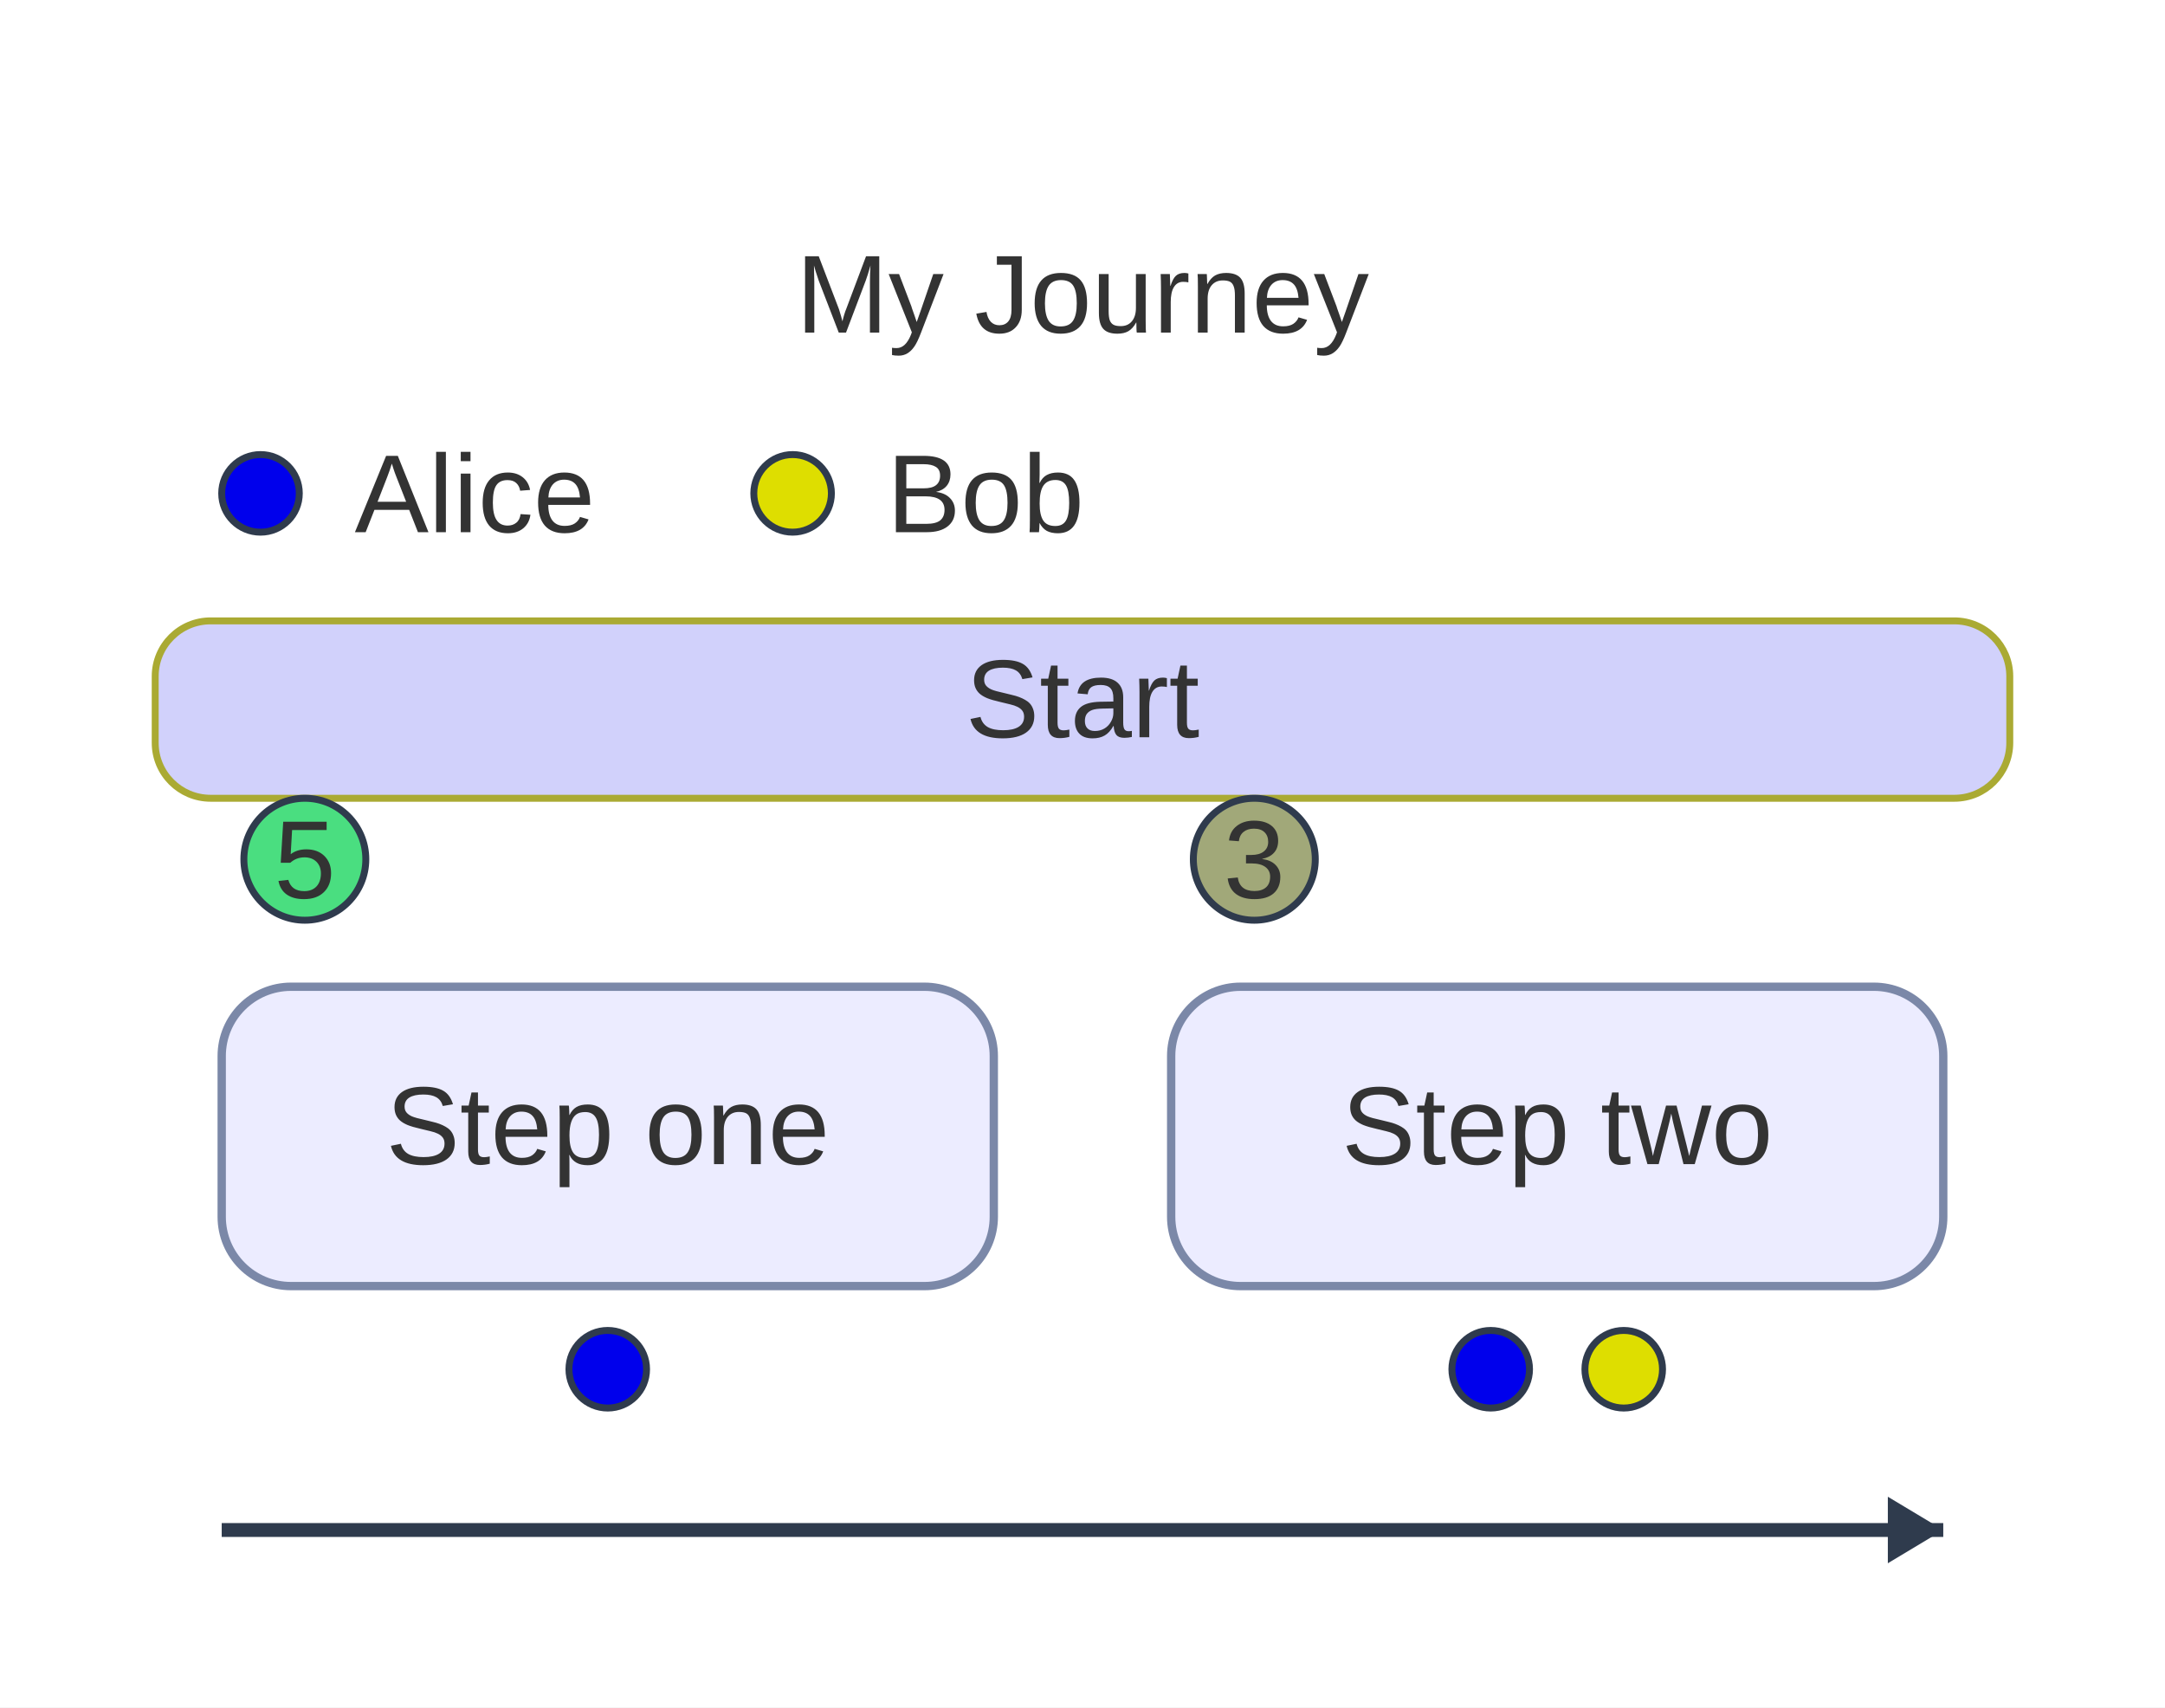
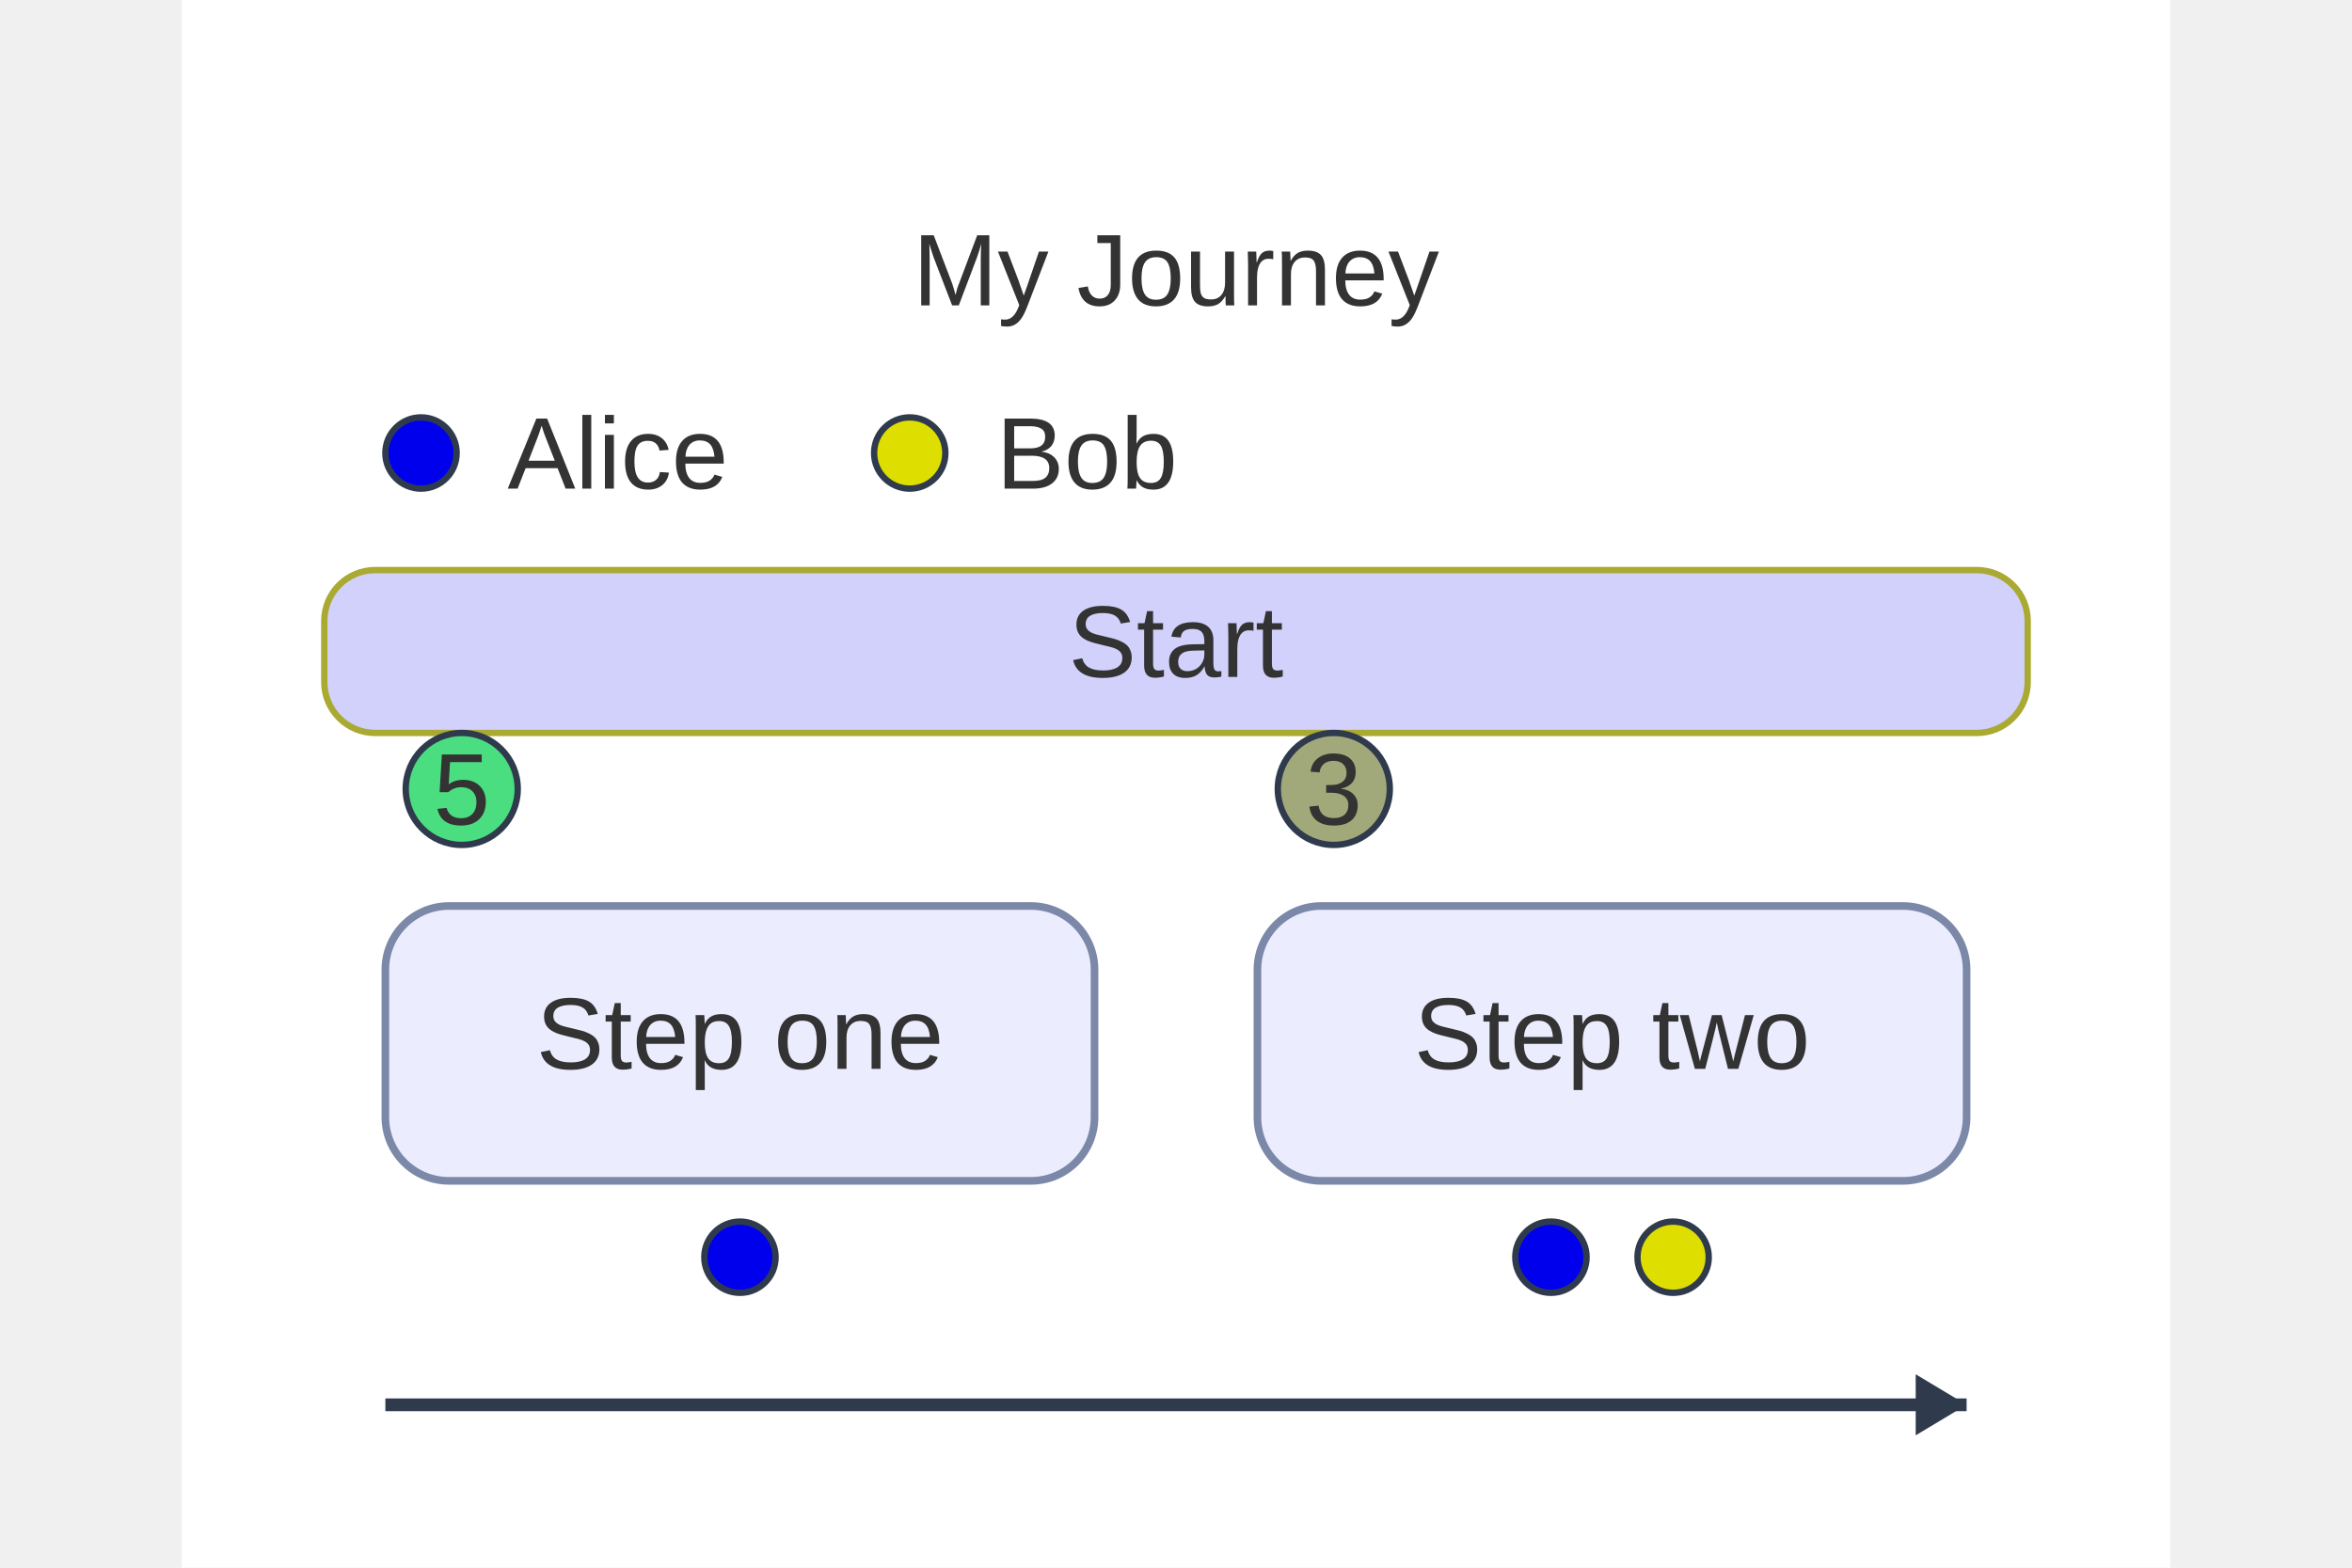
- <svg xmlns="http://www.w3.org/2000/svg" width="312.484" height="246.4" viewBox="0 0 312.484 246.4">
+ <svg xmlns="http://www.w3.org/2000/svg" width="1200" height="800" viewBox="0 0 312.484 246.4">
  <rect x="0" y="0" width="312.484" height="246.4" fill="#FFFFFF" />
  <defs>
    <marker id="arrow-0" viewBox="0 0 10 10" refX="5" refY="5" markerUnits="userSpaceOnUse" markerWidth="8" markerHeight="8" orient="auto">
      <path d="M 0 0 L 10 5 L 0 10 z" fill="#2F3B4D" stroke="#2F3B4D" stroke-width="1" stroke-dasharray="1,0" />
    </marker>
    <marker id="arrow-start-0" viewBox="0 0 10 10" refX="4.5" refY="5" markerUnits="userSpaceOnUse" markerWidth="8" markerHeight="8" orient="auto">
      <path d="M 0 5 L 10 10 L 10 0 z" fill="#2F3B4D" stroke="#2F3B4D" stroke-width="1" stroke-dasharray="1,0" />
    </marker>
  </defs>
  <text x="156.24" y="48.00" text-anchor="middle" font-family="trebuchet ms,verdana,arial,Noto Color Emoji,Apple Color Emoji,Segoe UI Emoji,sans-serif" font-size="16" fill="#333333">
    <tspan x="156.24" dy="0.00">My Journey</tspan>
  </text>
  <circle cx="37.60" cy="71.20" r="5.60" fill="hsl(240, 100%, 46.275%)" stroke="#2F3B4D" stroke-width="1" />
  <text x="51.20" y="76.80" text-anchor="start" font-family="trebuchet ms,verdana,arial,Noto Color Emoji,Apple Color Emoji,Segoe UI Emoji,sans-serif" font-size="16" fill="#333333">Alice</text>
  <circle cx="114.40" cy="71.20" r="5.60" fill="hsl(60, 100%, 43.529%)" stroke="#2F3B4D" stroke-width="1" />
  <text x="128.00" y="76.80" text-anchor="start" font-family="trebuchet ms,verdana,arial,Noto Color Emoji,Apple Color Emoji,Segoe UI Emoji,sans-serif" font-size="16" fill="#333333">Bob</text>
  <rect x="22.40" y="89.60" width="267.68" height="25.60" rx="8" ry="8" fill="hsl(240, 100%, 46.275%)" fill-opacity="0.18" stroke="#AAAA33" stroke-width="1" />
  <text x="156.24" y="106.40" text-anchor="middle" font-family="trebuchet ms,verdana,arial,Noto Color Emoji,Apple Color Emoji,Segoe UI Emoji,sans-serif" font-size="16" fill="#333333">
    <tspan x="156.24" dy="0.00">Start</tspan>
  </text>
  <rect x="32.00" y="142.40" width="111.44" height="43.20" rx="10" ry="10" fill="#ECECFF" stroke="#7B88A8" stroke-width="1.2" />
  <text x="87.72" y="168.00" text-anchor="middle" font-family="trebuchet ms,verdana,arial,Noto Color Emoji,Apple Color Emoji,Segoe UI Emoji,sans-serif" font-size="16" fill="#333333">
    <tspan x="87.72" dy="0.00">Step one</tspan>
  </text>
  <circle cx="44.00" cy="124.00" r="8.80" fill="#4ADE80" stroke="#2F3B4D" stroke-width="1" />
  <text x="44.00" y="129.60" text-anchor="middle" font-family="trebuchet ms,verdana,arial,Noto Color Emoji,Apple Color Emoji,Segoe UI Emoji,sans-serif" font-size="16" fill="#333333">5</text>
  <circle cx="87.72" cy="197.60" r="5.60" fill="hsl(240, 100%, 46.275%)" stroke="#2F3B4D" stroke-width="1" />
  <rect x="169.04" y="142.40" width="111.44" height="43.20" rx="10" ry="10" fill="#ECECFF" stroke="#7B88A8" stroke-width="1.2" />
  <text x="224.76" y="168.00" text-anchor="middle" font-family="trebuchet ms,verdana,arial,Noto Color Emoji,Apple Color Emoji,Segoe UI Emoji,sans-serif" font-size="16" fill="#333333">
    <tspan x="224.76" dy="0.00">Step two</tspan>
  </text>
  <circle cx="181.04" cy="124.00" r="8.80" fill="#A1A879" stroke="#2F3B4D" stroke-width="1" />
  <text x="181.04" y="129.60" text-anchor="middle" font-family="trebuchet ms,verdana,arial,Noto Color Emoji,Apple Color Emoji,Segoe UI Emoji,sans-serif" font-size="16" fill="#333333">3</text>
  <circle cx="215.16" cy="197.60" r="5.60" fill="hsl(240, 100%, 46.275%)" stroke="#2F3B4D" stroke-width="1" />
  <circle cx="234.36" cy="197.60" r="5.60" fill="hsl(60, 100%, 43.529%)" stroke="#2F3B4D" stroke-width="1" />
  <line x1="32.00" y1="220.80" x2="280.48" y2="220.80" stroke="#2F3B4D" stroke-width="2" />
  <polygon points="280.48,220.80 272.48,216.00 272.48,225.60" fill="#2F3B4D" />
</svg>
